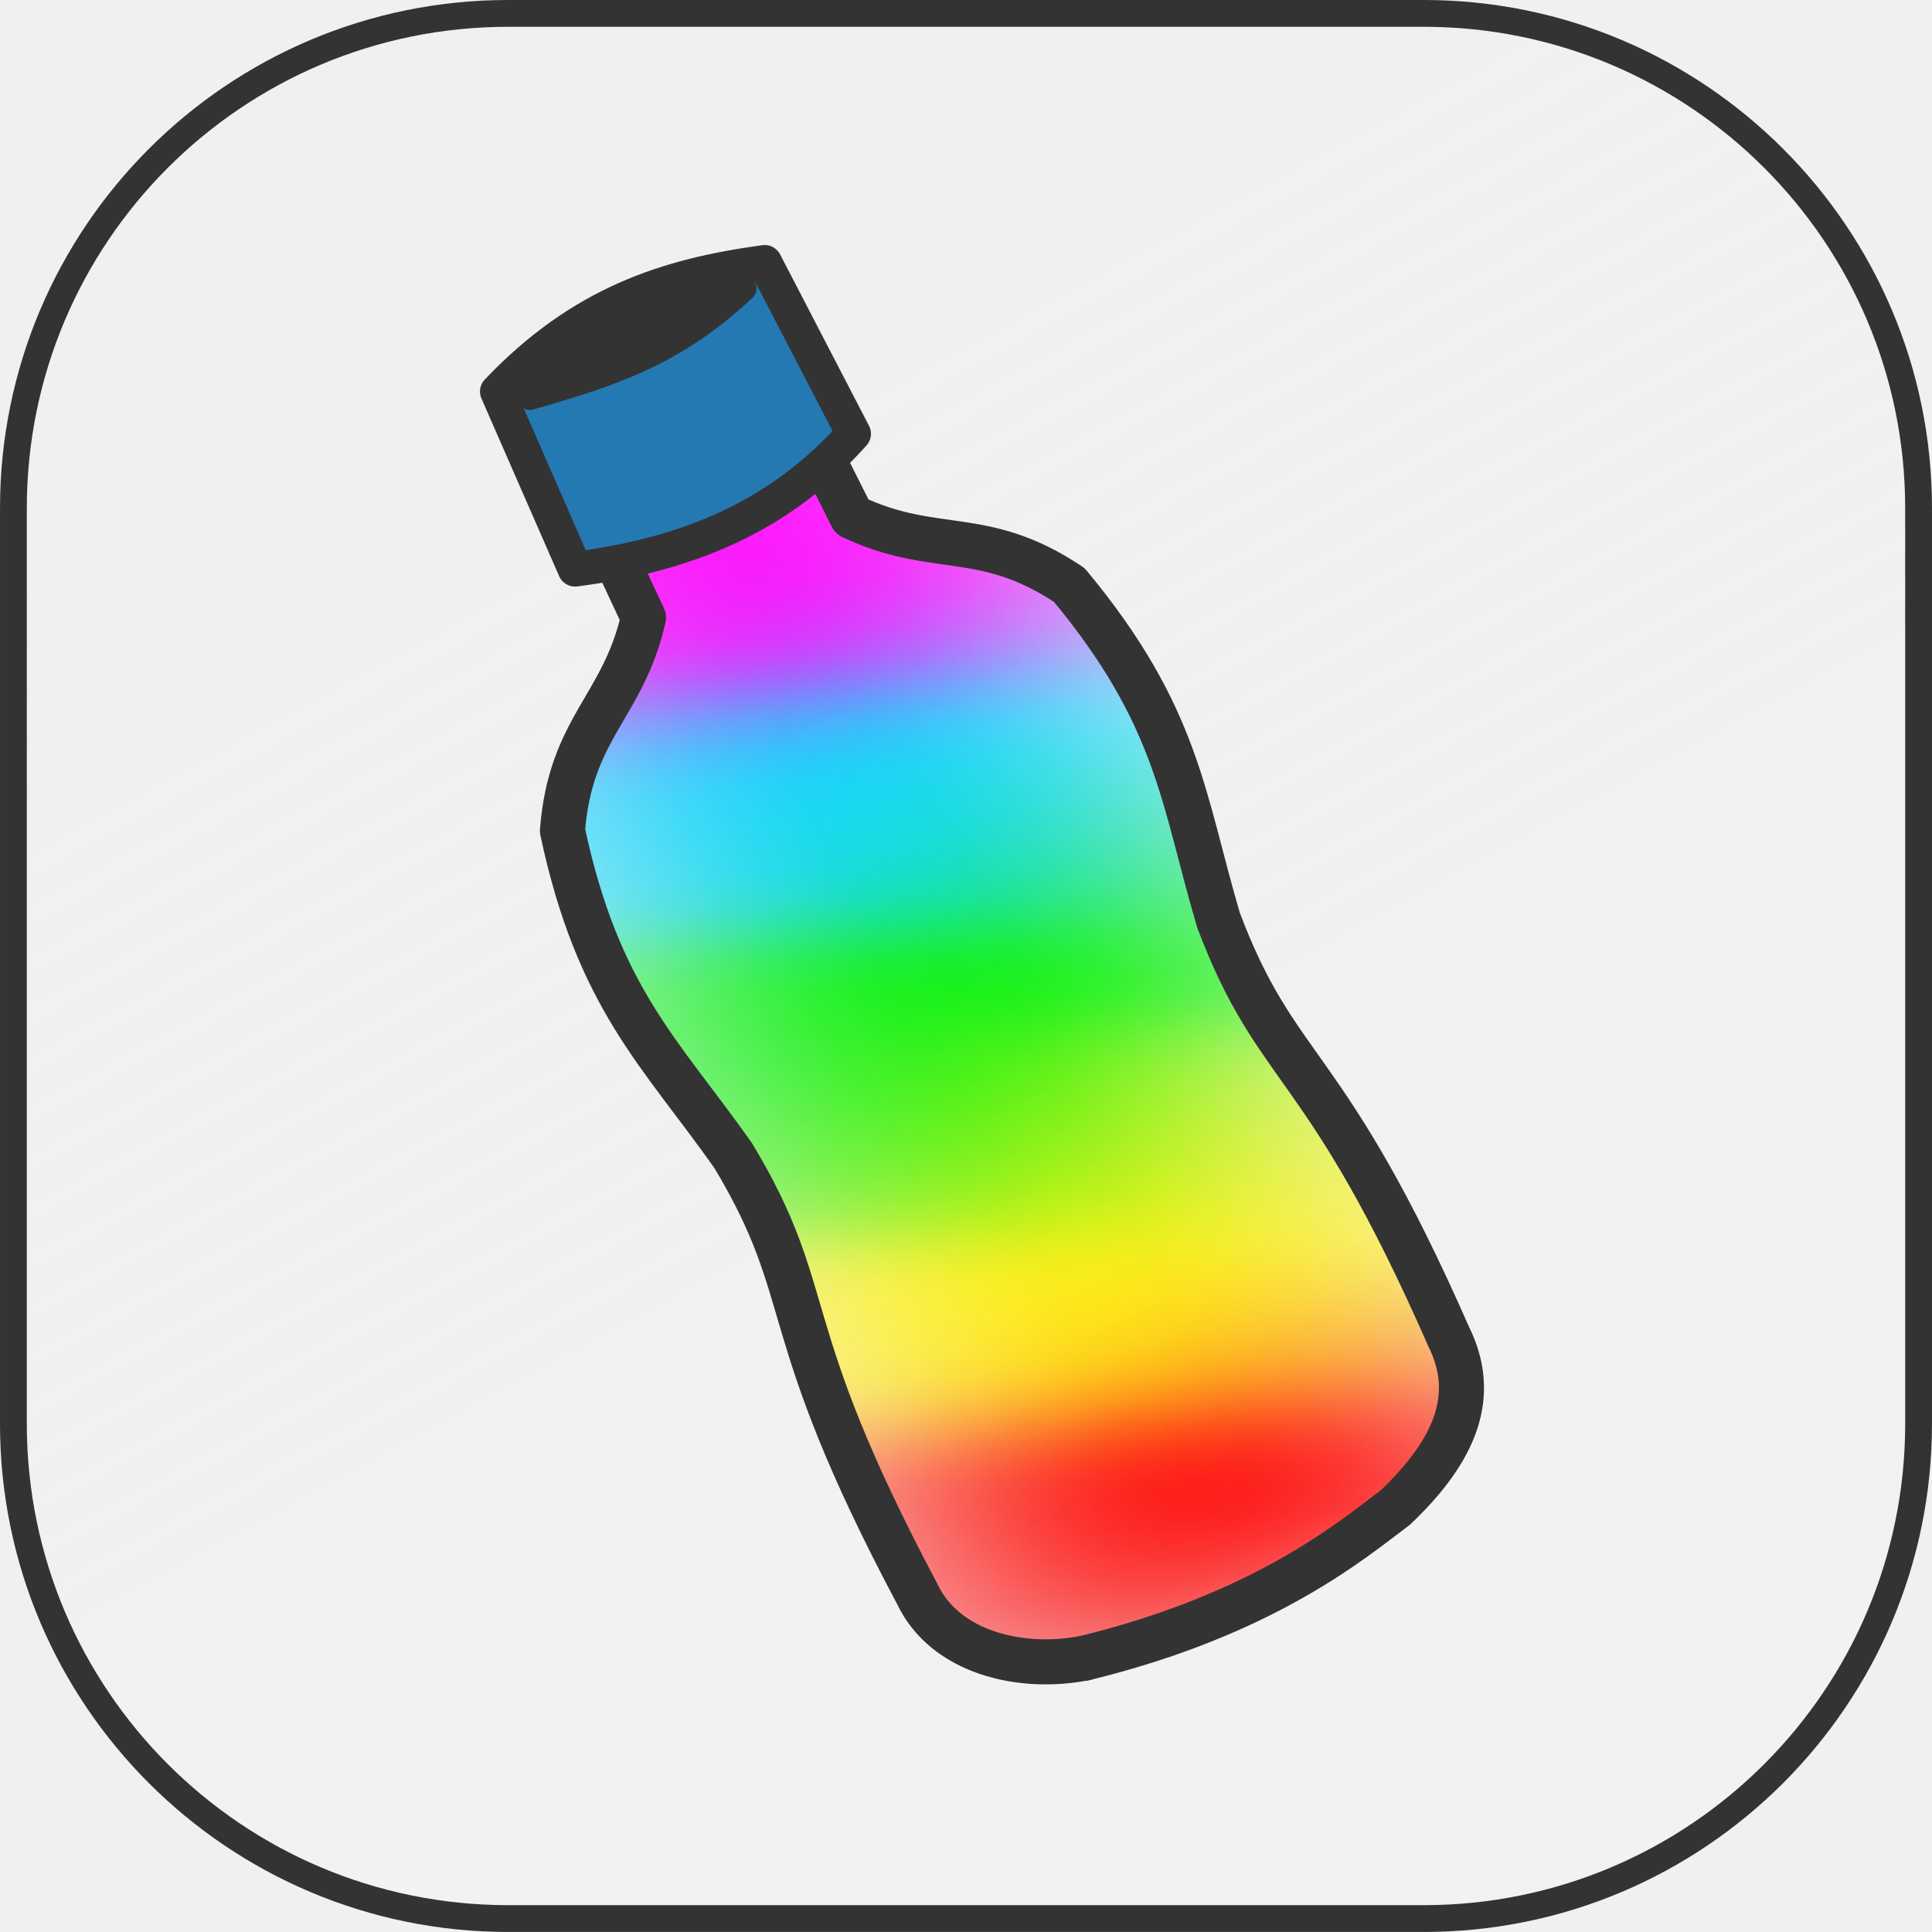
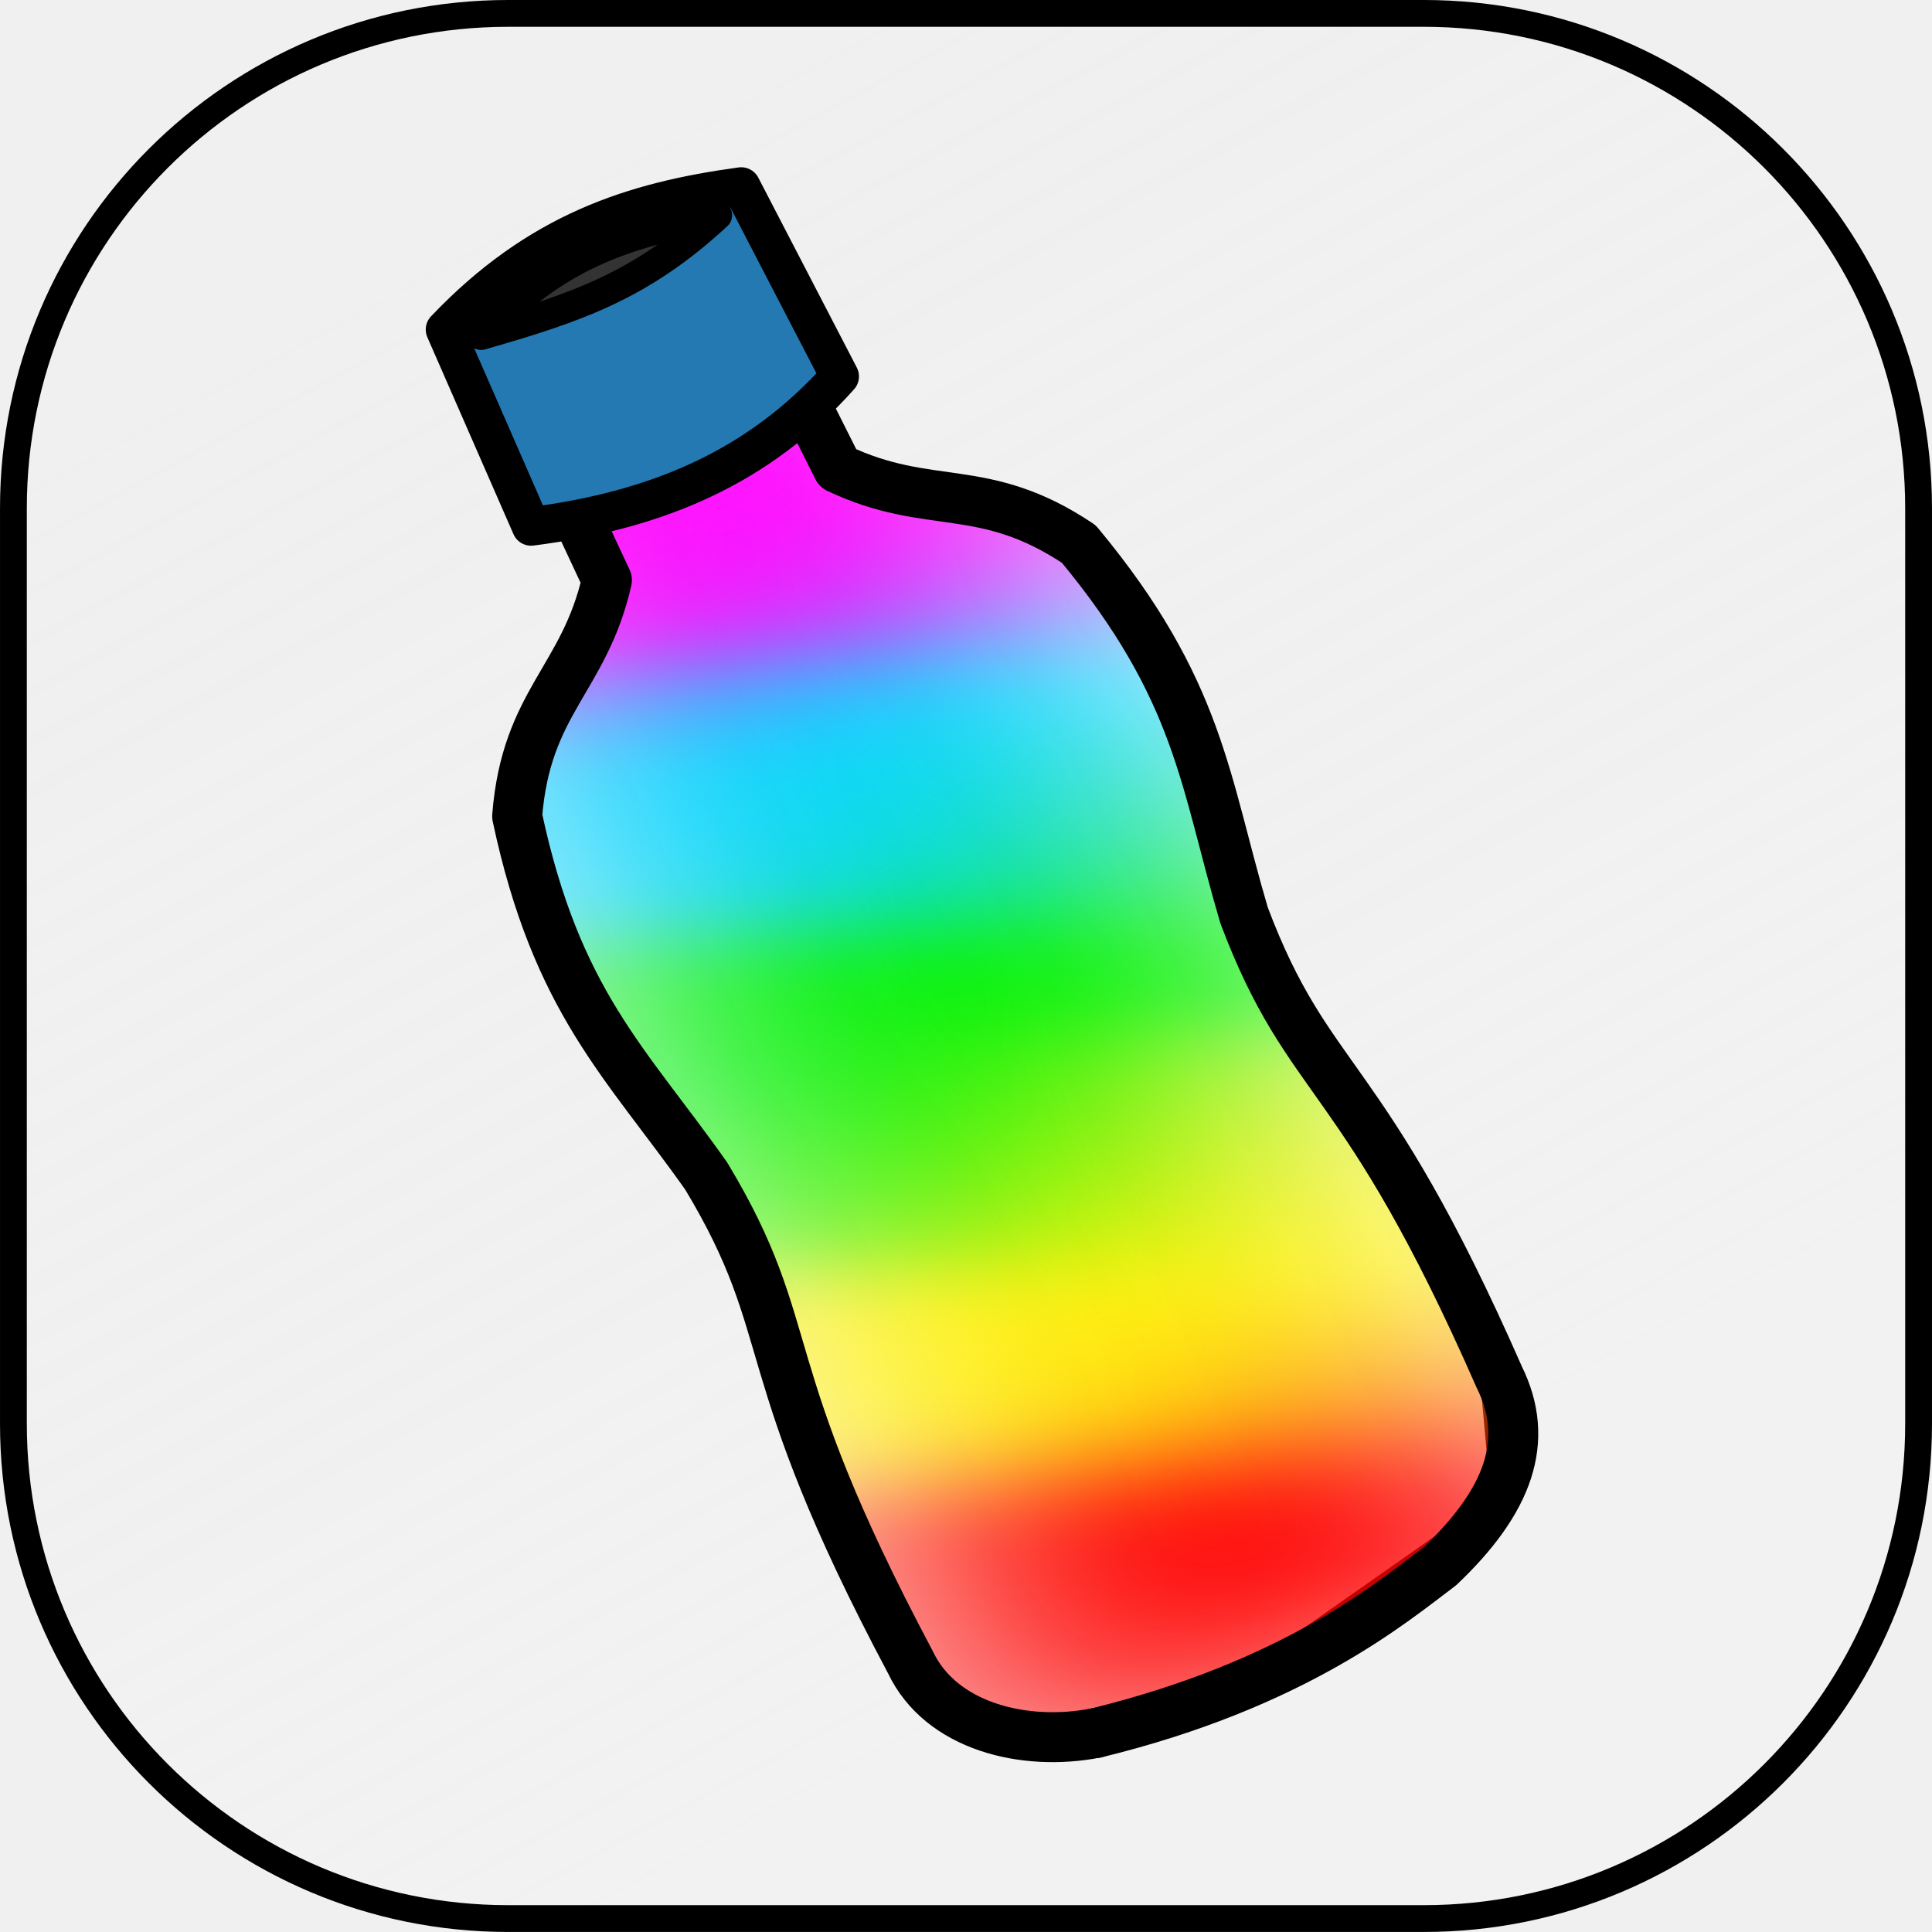
<svg xmlns="http://www.w3.org/2000/svg" width="97.084mm" height="97.084mm" version="1.1" viewBox="0 0 97.084 97.084" id="svg12">
  <defs id="defs2">
    <linearGradient id="linearGradient22" x1="465.52" x2="255.14" y1="826.25" y2="437.48" gradientTransform="matrix(.18985 0 0 .19 30.234 26.381)" gradientUnits="userSpaceOnUse">
      <stop stop-color="#fff" stop-opacity=".152" offset="0" id="stop1" />
      <stop stop-color="#f2f2f2" stop-opacity="0" offset="1" id="stop2" />
    </linearGradient>
    <clipPath id="clipPath6603-6">
      <path transform="matrix(.38984 -.0015378 .0015378 .38984 -191.48 -165.47)" d="m638.86 565.08-22.197-0.03-0.563 14.49 3.094-3e-3c-0.021 1.829-0.048 3.627-0.072 5.495-4.312 5.381-8.475 4.984-12.401 11.695-3.061 12.43-0.645 18.1 0.893 27.415 1.125 12.423-2.772 12.529-1.908 35.529-0.046 4.816 4.219 9.865 9.162 9.754l9.333-9.4e-4v1e-3l16.495-6.7e-4c4.942 0.111 9.208-4.936 9.162-9.753 0.864-23-3.034-23.107-1.909-35.531 1.538-9.314 3.953-14.985 0.893-27.415-3.926-6.711-8.089-6.314-12.401-11.695-0.025-1.874-0.051-3.679-0.072-5.515l2.887-4e-3 -0.393-14.432z" fill="#fff" filter="url(#filter4530-5-2)" stroke="#000" stroke-linecap="round" stroke-linejoin="round" stroke-width="3.37" id="path2" />
    </clipPath>
    <filter id="filter1" x="-0.813" y="-0.204" width="2.625" height="1.409" color-interpolation-filters="sRGB">
      <feGaussianBlur result="blur" stdDeviation="5.943 3.768" id="feGaussianBlur2" />
    </filter>
  </defs>
  <g transform="translate(-56.24 -99.897)" id="g12">
-     <rect x="56.914" y="100.57" width="95.736" height="95.736" ry="24.866" fill="url(#linearGradient22)" stroke="#1b1b1b" stroke-width="1.347" id="rect2" style="stroke:#333333" />
-     <g transform="matrix(1.5542 -.74569 .74569 1.5542 -36.156 73.322)" clip-path="url(#clipPath6603-6)" fill-rule="evenodd" filter="url(#filter1)" id="g7">
-       <path d="m45.708 66.816 0.435-9.792c8.743-10.184 13.385-2.916 16.32 0.218l0.218 9.357c-6.914 3.878-11.353 0.24-16.972 0.218z" fill="#f0f" id="path3" />
-       <path d="m45.578 74.494 0.435-9.792c8.058-1.731 10.172 3.856 16.32 0.218l0.218 9.357z" fill="#00d6ff" id="path4" />
-       <path d="m46.156 80.201-0.127-8.71c2.562-3.049 10.077 6.253 16.882-0.865l0.218 9.357c-5.846 0.635-12.788 4.533-16.972 0.218z" fill="#00f200" id="path5" />
-       <path d="m45.926 89.701 0.435-9.792c7.948 3.646 11.478-3.892 16.32 0.218l0.218 9.357z" fill="#fff100" id="path6" />
-       <path d="m45.919 96.017 0.436-8.935c8.049 0.613 11.765 4.513 16.332 0.199l0.218 8.538z" fill="#f00" id="path7" />
-     </g>
-     <g stroke="#333" stroke-linecap="round" stroke-linejoin="round" id="g11">
-       <g id="g10">
-         <path d="m91.644 120.01c-2.081 1.433-7.103 2.433-5.835 5.055 1.012 2.092 1.843 3.897 2.767 5.869-1.031 4.518-3.664 5.498-4.072 10.708 1.792 8.414 4.915 11.135 8.575 16.317 4.322 7.183 1.996 8.39 9.259 22.046 1.384 2.926 5.179 3.841 8.399 3.213" fill-opacity="0" stroke-width="2.265" id="path8" />
-         <path d="m88.574 121.5c2.414-0.745 6.31-4.068 7.583-1.448 1.015 2.09 1.916 3.861 2.892 5.808 4.185 1.99 6.586 0.53 10.928 3.438 5.494 6.62 5.695 10.757 7.495 16.841 2.961 7.843 5.349 6.765 11.567 20.928 1.439 2.899 0.415 5.639-2.682 8.583-2.122 1.586-6.521 5.35-15.619 7.57" fill="none" stroke-width="2.265" id="path9" />
-         <path d="m81.233 119.57c4.224-4.44 8.522-5.818 13.432-6.487l4.468 8.613c-3.644 4.083-8.19 6.056-13.995 6.803z" fill="#2479b3" fill-rule="evenodd" stroke-width="1.747" id="path10" />
+     <rect x="56.914" y="100.57" width="95.736" height="95.736" ry="24.866" fill="url(#linearGradient22)" stroke="#1b1b1b" stroke-width="1.347" id="rect2" style="stroke:#000000" />
+     <g id="g1" transform="matrix(1.10805,0,0,1.10805,-11.40803,-16.03187)">
+       <path style="fill:#f9f9f9;stroke:#000000;stroke-width:0.239" d="m 87.183,128.091 10.35,-5.021 1.23,2.972 9.428,2.152 4.611,5.124 3.894,10.555 4.919,10.658 6.456,10.248 0.717,7.788 -11.99,8.403 -8.403,2.459 -4.406,-1.742 -5.329,-10.248 -4.406,-12.707 -6.251,-8.198 -3.689,-9.018 1.537,-5.226 2.972,-5.226 z" id="path1" />
+       <g transform="matrix(1.5542,-0.74569,0.74569,1.5542,-36.156,73.322)" clip-path="url(#clipPath6603-6)" fill-rule="evenodd" filter="url(#filter1)" id="g7">
+         <path d="m 45.708,66.816 0.435,-9.792 c 8.743,-10.184 13.385,-2.916 16.32,0.218 l 0.218,9.357 c -6.914,3.878 -11.353,0.24 -16.972,0.218 z" fill="#ff00ff" id="path3" />
+         <path d="m 45.578,74.494 0.435,-9.792 c 8.058,-1.731 10.172,3.856 16.32,0.218 l 0.218,9.357 z" fill="#00d6ff" id="path4" />
+         <path d="m 46.156,80.201 -0.127,-8.71 c 2.562,-3.049 10.077,6.253 16.882,-0.865 l 0.218,9.357 c -5.846,0.635 -12.788,4.533 -16.972,0.218 z" fill="#00f200" id="path5" />
+         <path d="m 45.926,89.701 0.435,-9.792 c 7.948,3.646 11.478,-3.892 16.32,0.218 l 0.218,9.357 z" fill="#fff100" id="path6" />
+         <path d="m 45.919,96.017 0.436,-8.935 c 8.049,0.613 11.765,4.513 16.332,0.199 l 0.218,8.538 z" fill="#ff0000" id="path7" />
      </g>
-       <path d="m82.869 119.82c3.469-3.649 6.315-4.516 10.711-5.436-3.485 3.234-6.471 4.217-10.711 5.436z" fill="#333" stroke-width="1.349" id="path11" />
+       <g stroke="#333333" stroke-linecap="round" stroke-linejoin="round" id="g11" style="stroke:#000000">
+         <g id="g10" style="stroke:#000000">
+           <path d="m 91.644,120.01 c -2.081,1.433 -7.103,2.433 -5.835,5.055 1.012,2.092 1.843,3.897 2.767,5.869 -1.031,4.518 -3.664,5.498 -4.072,10.708 1.792,8.414 4.915,11.135 8.575,16.317 4.322,7.183 1.996,8.39 9.259,22.046 1.384,2.926 5.179,3.841 8.399,3.213" fill-opacity="0" stroke-width="2.265" id="path8" style="stroke:#000000" />
+           <path d="m 88.574,121.5 c 2.414,-0.745 6.31,-4.068 7.583,-1.448 1.015,2.09 1.916,3.861 2.892,5.808 4.185,1.99 6.586,0.53 10.928,3.438 5.494,6.62 5.695,10.757 7.495,16.841 2.961,7.843 5.349,6.765 11.567,20.928 1.439,2.899 0.415,5.639 -2.682,8.583 -2.122,1.586 -6.521,5.35 -15.619,7.57" fill="none" stroke-width="2.265" id="path9" style="stroke:#000000" />
+           <path d="m 81.233,119.57 c 4.224,-4.44 8.522,-5.818 13.432,-6.487 l 4.468,8.613 c -3.644,4.083 -8.19,6.056 -13.995,6.803 z" fill="#2479b3" fill-rule="evenodd" stroke-width="1.747" id="path10" style="stroke:#000000" />
+         </g>
+         <path d="m 82.869,119.82 c 3.469,-3.649 6.315,-4.516 10.711,-5.436 -3.485,3.234 -6.471,4.217 -10.711,5.436 z" fill="#333333" stroke-width="1.349" id="path11" style="stroke:#000000" />
+       </g>
    </g>
  </g>
</svg>
